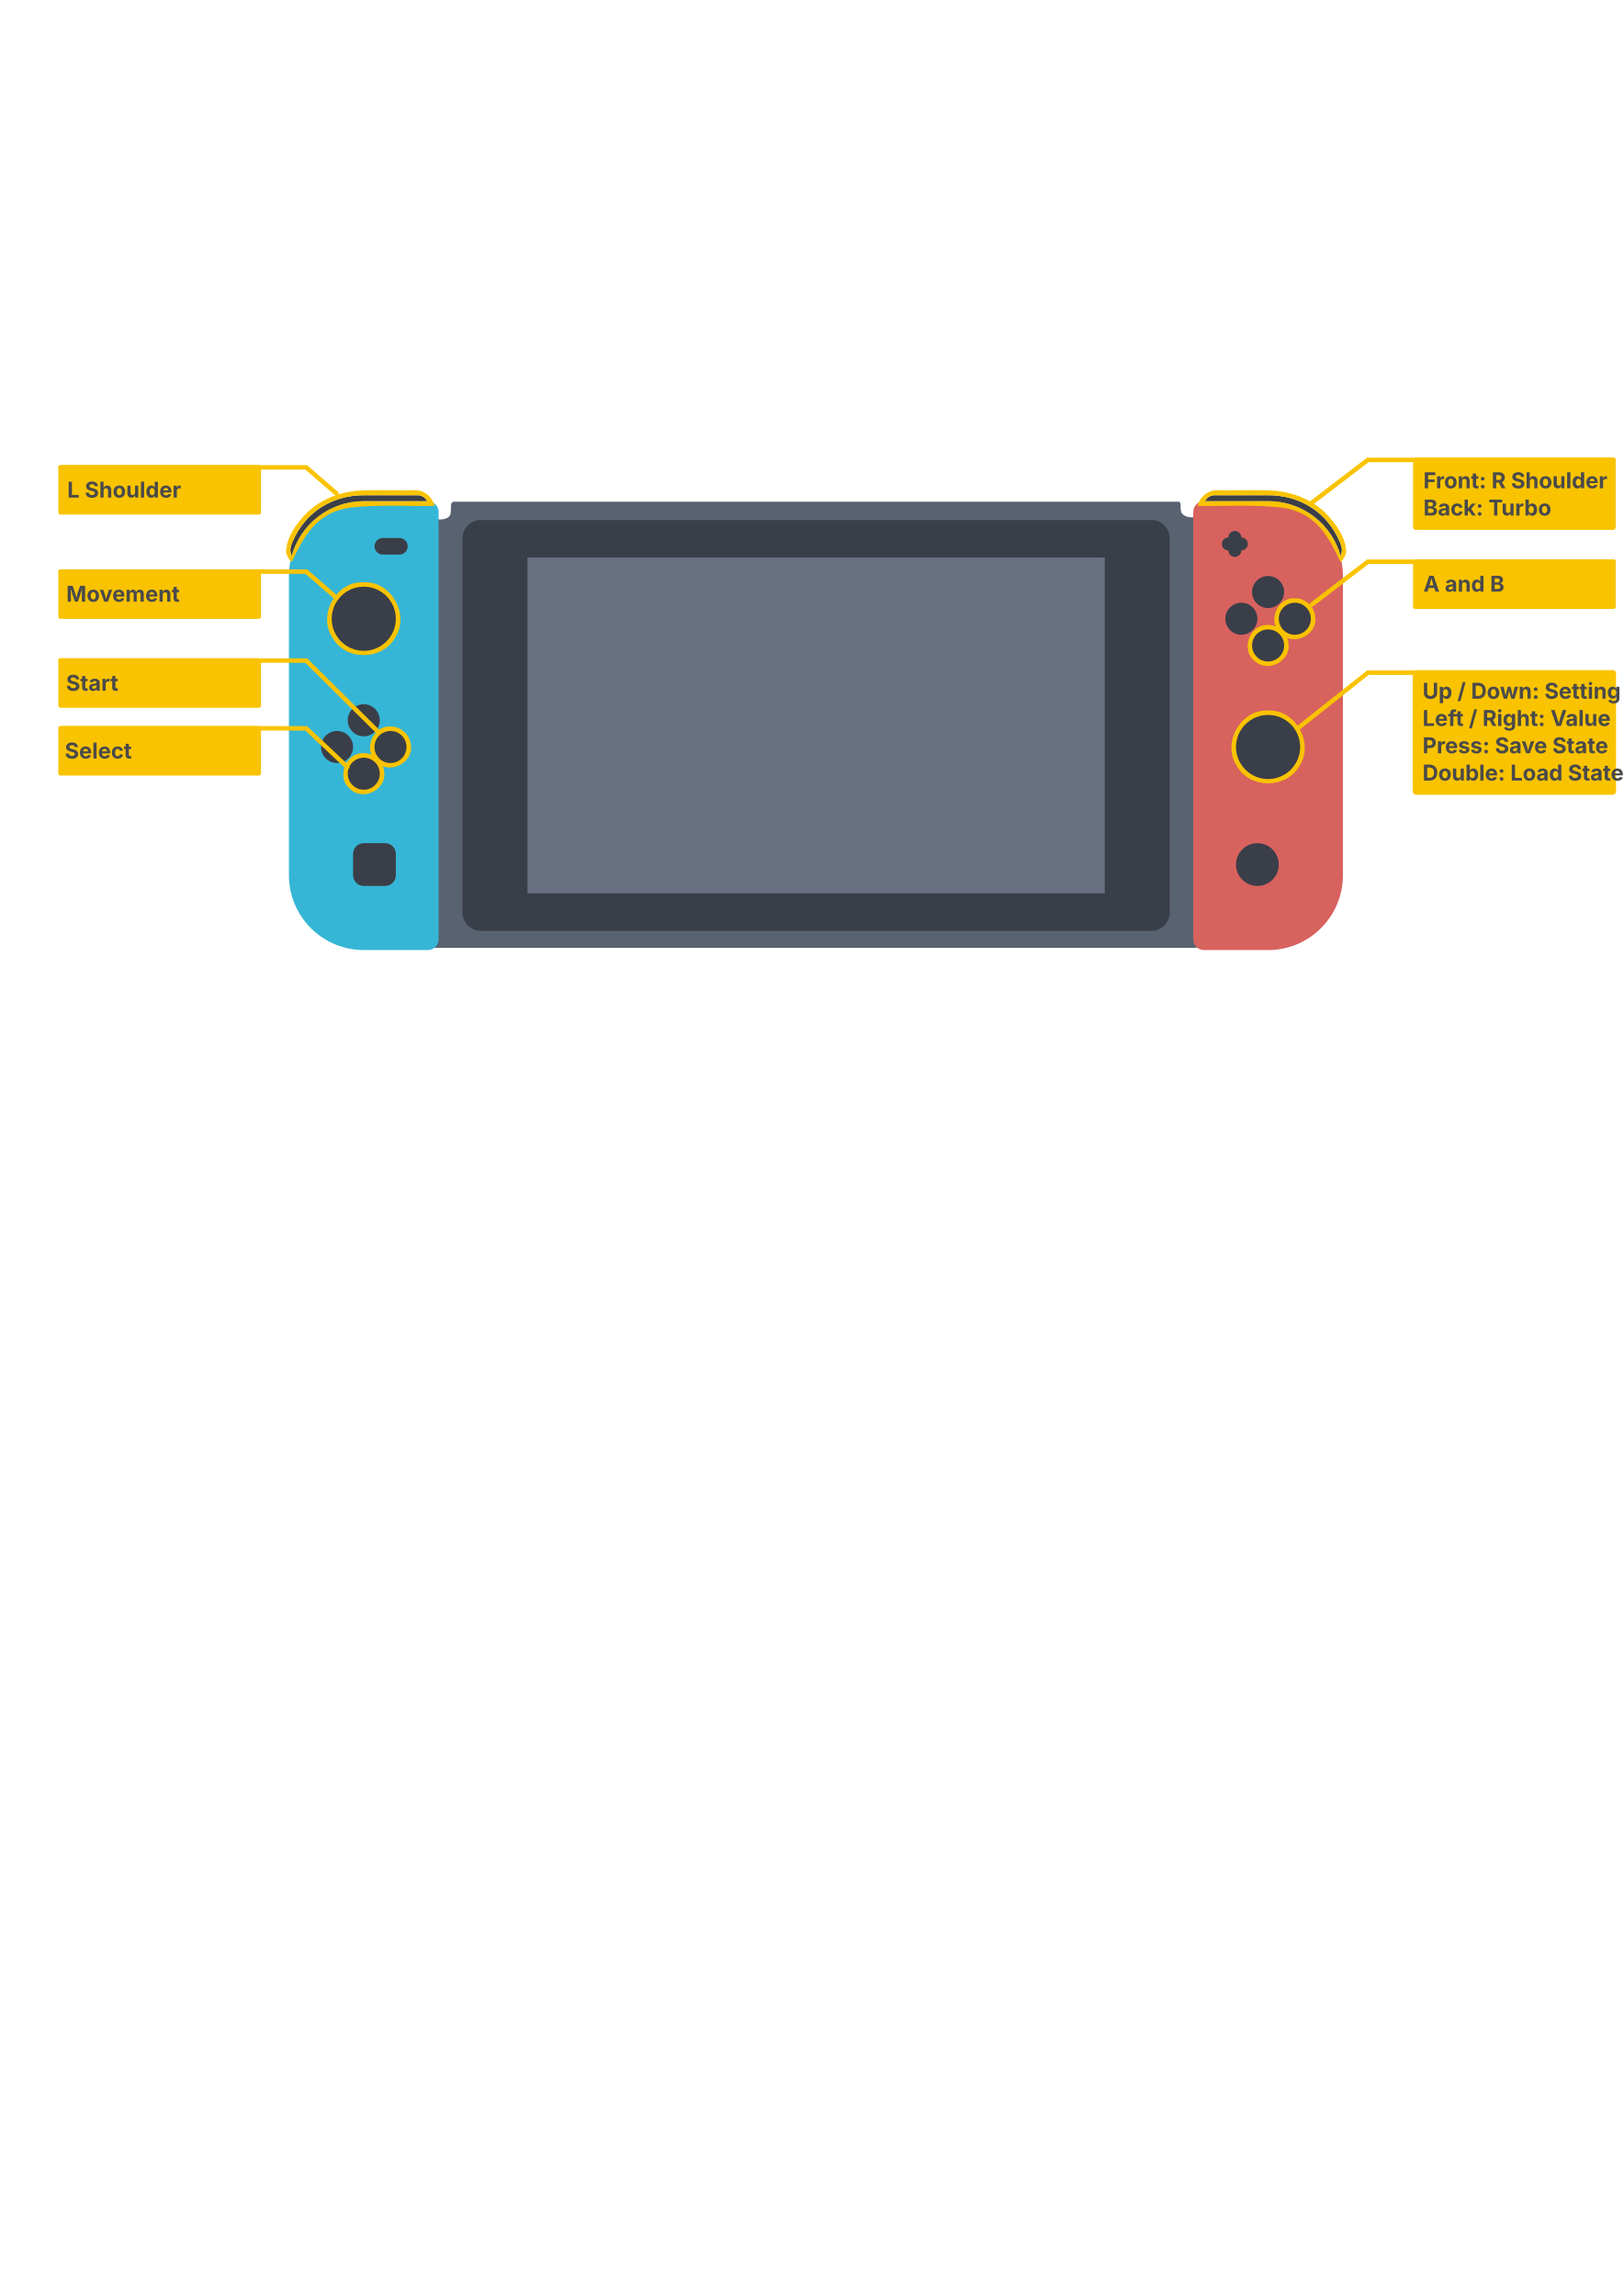
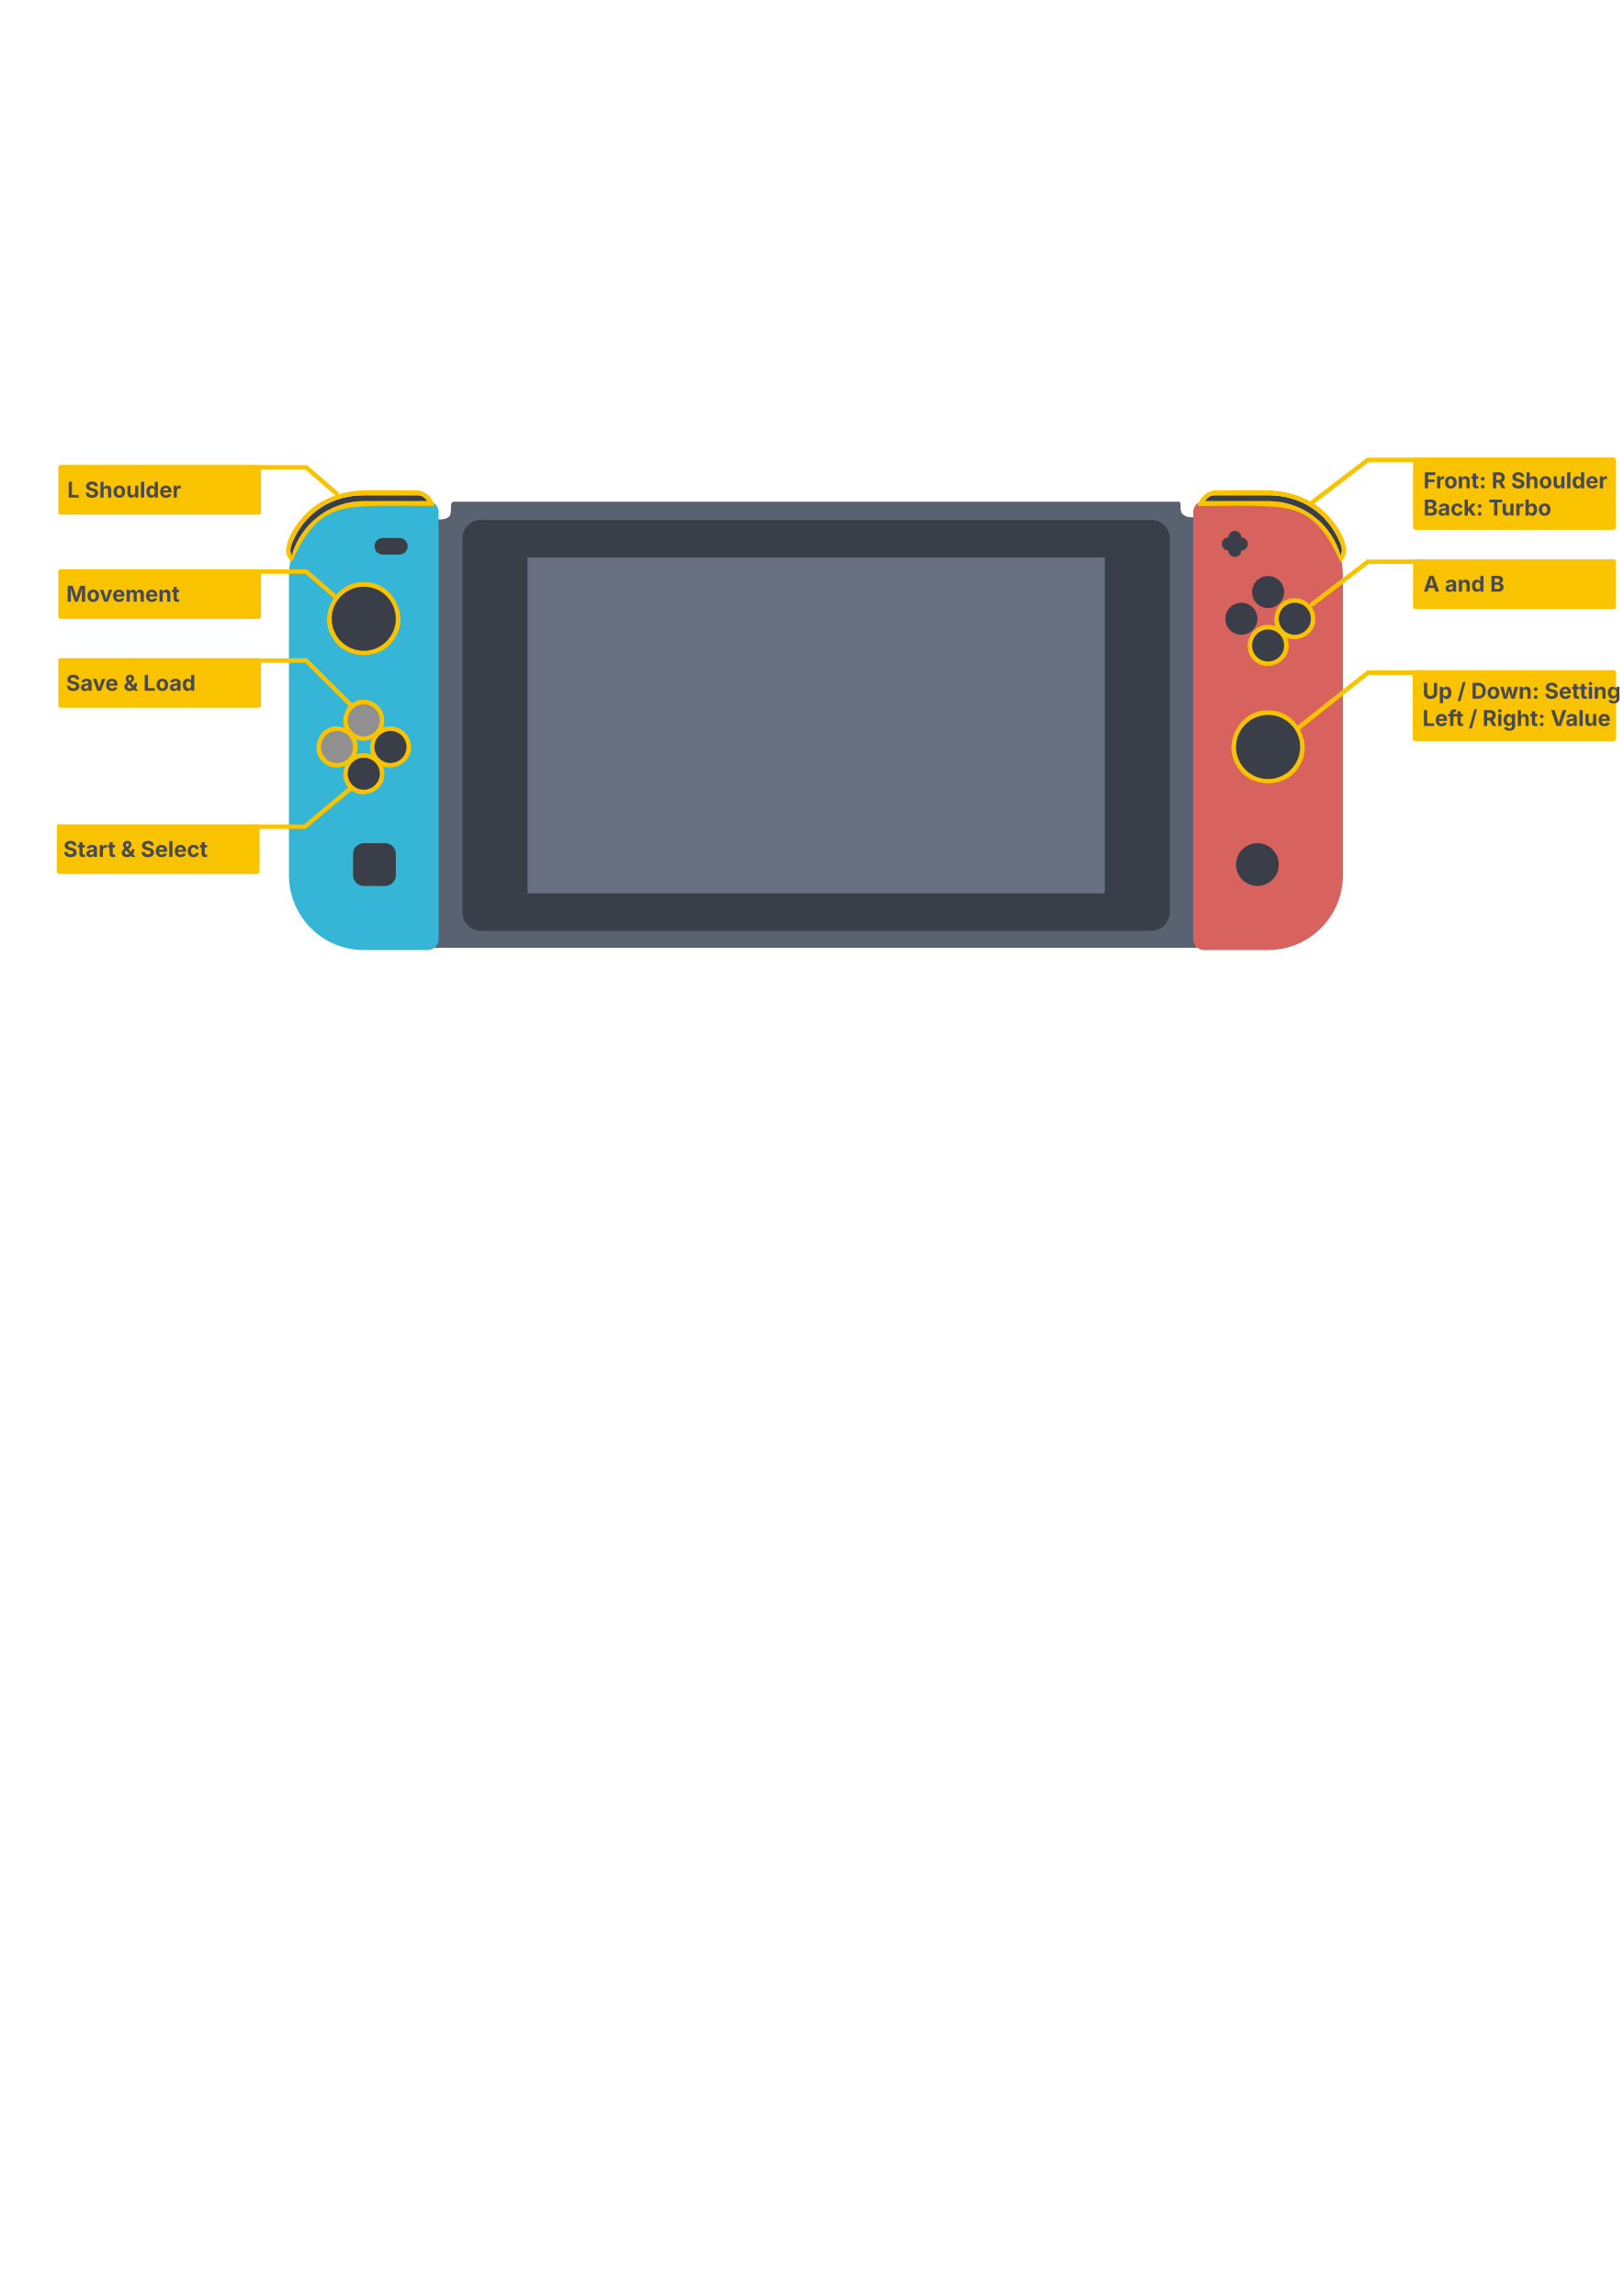
<svg xmlns="http://www.w3.org/2000/svg" width="210mm" height="297mm" viewBox="0 0 210 297" id="svg2" version="1.1">
  <defs id="defs4" />
  <g id="layer1">
    <path style="fill:#586270;stroke-width:0.349" d="m 58.082,66.818 c 0.513,-0.513 -0.094,-1.92 0.641,-1.92 l 0.931,0 90.948,0 1.822,0 c 0.527,0 0.027,1.106 0.496,1.575 0.706,0.706 1.863,0.365 1.863,0.365 l 0,55.77 -98.618,0 0,-55.48 c 0,0 1.328,0.28 1.918,-0.31 z" id="path4143" />
    <path style="fill:#d8625e;stroke-width:0.162" d="m 164.007,122.894 -8.295,0 c -0.764,0 -1.383,-0.619 -1.383,-1.382 l 0,-55.299 c 0,-0.764 0.619,-1.383 1.383,-1.383 l 8.295,0 c 2.567,0 5.028,1.02 6.843,2.835 1.815,1.815 2.835,4.276 2.835,6.843 l 0,38.71 c 0,5.344 -4.333,9.677 -9.678,9.677 z m 0,0" id="path4181" />
    <path style="fill:#f9c300;fill-opacity:1;stroke-width:0.162" d="m 163.78,91.906 c -3.447,0.009 -5.736,4.31 -3.816,7.174 1.643,3 6.46,2.992 8.093,-0.013 1.908,-2.865 -0.383,-7.151 -3.823,-7.161 -0.151,-0.007 -0.303,-0.007 -0.454,0 z" id="path4452" />
    <path style="fill:#36b6d6;stroke-width:0.162" d="m 47.047,64.83 8.295,0 c 0.764,0 1.383,0.619 1.383,1.383 l 0,55.299 c 0,0.763 -0.619,1.382 -1.383,1.382 l -8.295,0 c -2.567,0 -5.028,-1.02 -6.843,-2.834 -1.815,-1.815 -2.835,-4.277 -2.835,-6.843 l 0,-38.71 c 0,-5.345 4.333,-9.678 9.678,-9.678 z m 0,0" id="path4183" />
+     <path id="path4929" d="m 43.459,93.977 c -2.278,-0.02 -3.429,3.178 -1.662,4.615 1.605,1.627 4.688,0.158 4.433,-2.114 -0.053,-1.419 -1.353,-2.592 -2.771,-2.5 z" style="fill:#f9c300;fill-opacity:1;stroke-width:0.162" />
    <path style="fill:#f9c300;fill-opacity:1;stroke-width:0.162" d="m 46.819,75.315 c -3.447,0.01 -5.734,4.31 -3.814,7.174 1.642,3 6.459,2.993 8.092,-0.012 1.909,-2.864 -0.38,-7.152 -3.821,-7.162 -0.152,-0.008 -0.305,-0.008 -0.457,0 z" id="path4342" />
    <path style="fill:#3a3e48;stroke-width:0.162" id="path4187" d="m 51.195,80.038 c 0,2.29 -1.857,4.148 -4.148,4.148 -2.29,0 -4.148,-1.857 -4.148,-4.148 0,-2.291 1.857,-4.148 4.148,-4.148 2.29,0 4.148,1.857 4.148,4.148 z m 0,0" />
    <path style="fill:#3a3e48;stroke-width:0.162" id="path4189" d="m 168.155,96.627 c 0,2.291 -1.857,4.148 -4.148,4.148 -2.29,0 -4.148,-1.857 -4.148,-4.148 0,-2.29 1.857,-4.147 4.148,-4.147 2.29,0 4.148,1.857 4.148,4.147 z m 0,0" />
    <path style="fill:#3a3e48;stroke-width:0.162" id="path4191" d="m 165.39,111.835 c 0,1.527 -1.238,2.765 -2.766,2.765 -1.527,0 -2.765,-1.238 -2.765,-2.765 0,-1.527 1.238,-2.765 2.765,-2.765 1.527,0 2.766,1.238 2.766,2.765 z m 0,0" />
    <path style="fill:#3a3e48;stroke-width:0.126" id="path4193" d="m 51.658,71.737 -2.145,0 c -0.593,0 -1.073,-0.48 -1.073,-1.073 0,-0.592 0.48,-1.072 1.073,-1.072 l 2.145,0 c 0.592,0 1.072,0.48 1.072,1.072 0,0.593 -0.48,1.073 -1.072,1.073 z m 0,0" />
-     <path style="fill:#3a3e48;stroke-width:0.162" id="path4197" d="m 49.121,93.171 c 0,1.145 -0.928,2.074 -2.074,2.074 -1.145,0 -2.074,-0.928 -2.074,-2.074 0,-1.145 0.928,-2.074 2.074,-2.074 1.145,0 2.074,0.928 2.074,2.074 z m 0,0" />
+     <path id="path4931" d="m 46.915,90.521 c -2.278,-0.018 -3.428,3.177 -1.662,4.615 1.606,1.627 4.687,0.158 4.433,-2.114 -0.054,-1.419 -1.352,-2.591 -2.771,-2.5 z" style="fill:#f9c300;fill-opacity:1;stroke-width:0.162" />
+     <path style="fill:#909090;stroke-width:0.162;fill-opacity:1" id="path4197" d="m 49.121,93.171 c 0,1.145 -0.928,2.074 -2.074,2.074 -1.145,0 -2.074,-0.928 -2.074,-2.074 0,-1.145 0.928,-2.074 2.074,-2.074 1.145,0 2.074,0.928 2.074,2.074 z m 0,0" />
    <path style="fill:#f9c300;fill-opacity:1;stroke-width:0.162" d="m 46.925,97.433 c -2.278,-0.02 -3.429,3.178 -1.662,4.615 1.605,1.627 4.688,0.158 4.433,-2.114 -0.053,-1.419 -1.353,-2.592 -2.771,-2.5 z" id="path4398" />
    <path style="fill:#3a3e48;stroke-width:0.162" id="path4199" d="m 49.121,100.084 c 0,1.145 -0.928,2.073 -2.074,2.073 -1.145,0 -2.074,-0.928 -2.074,-2.073 0,-1.145 0.928,-2.074 2.074,-2.074 1.145,0 2.074,0.928 2.074,2.074 z m 0,0" />
    <path style="fill:#f9c300;fill-opacity:1;stroke-width:0.162" d="m 50.381,93.977 c -2.278,-0.018 -3.428,3.177 -1.662,4.615 1.606,1.627 4.687,0.158 4.433,-2.114 -0.054,-1.419 -1.352,-2.591 -2.771,-2.5 z" id="path4372" />
    <path style="fill:#3a3e48;stroke-width:0.162" id="path4201" d="m 52.577,96.627 c 0,1.145 -0.928,2.074 -2.074,2.074 -1.145,0 -2.073,-0.928 -2.073,-2.074 0,-1.145 0.928,-2.073 2.073,-2.073 1.145,0 2.074,0.928 2.074,2.073 z m 0,0" />
-     <path style="fill:#3a3e48;stroke-width:0.162" id="path4203" d="m 45.664,96.627 c 0,1.145 -0.928,2.074 -2.073,2.074 -1.145,0 -2.074,-0.928 -2.074,-2.074 0,-1.145 0.928,-2.073 2.074,-2.073 1.145,0 2.073,0.928 2.073,2.073 z m 0,0" />
+     <path style="fill:#909090;stroke-width:0.162;fill-opacity:1" id="path4203" d="m 45.664,96.627 c 0,1.145 -0.928,2.074 -2.073,2.074 -1.145,0 -2.074,-0.928 -2.074,-2.074 0,-1.145 0.928,-2.073 2.074,-2.073 1.145,0 2.073,0.928 2.073,2.073 z m 0,0" />
    <path style="fill:#3a3e48;fill-opacity:1;stroke-width:0.162" id="path4205" d="m 166.081,76.582 c 0,1.145 -0.928,2.073 -2.074,2.073 -1.145,0 -2.074,-0.928 -2.074,-2.073 0,-1.145 0.928,-2.074 2.074,-2.074 1.145,0 2.074,0.928 2.074,2.074 z m 0,0" />
    <path style="fill:#f9c300;fill-opacity:1;stroke-width:0.162" d="m 163.885,80.843 c -2.278,-0.019 -3.428,3.176 -1.663,4.615 1.606,1.627 4.689,0.159 4.435,-2.114 -0.055,-1.419 -1.352,-2.592 -2.772,-2.5 z" id="path4434" />
    <path style="fill:#3a3e48;stroke-width:0.162" id="path4207" d="m 166.081,83.494 c 0,1.145 -0.928,2.074 -2.074,2.074 -1.145,0 -2.074,-0.928 -2.074,-2.074 0,-1.145 0.928,-2.074 2.074,-2.074 1.145,0 2.074,0.929 2.074,2.074 z m 0,0" />
    <path style="fill:#f9c300;fill-opacity:1;stroke-width:0.162" d="m 167.341,77.387 c -2.278,-0.019 -3.428,3.178 -1.661,4.615 1.607,1.628 4.689,0.156 4.433,-2.118 -0.057,-1.418 -1.353,-2.589 -2.772,-2.498 z" id="path4430" />
    <path style="fill:#3a3e48;stroke-width:0.162" id="path4209" d="m 169.537,80.038 c 0,1.145 -0.928,2.074 -2.074,2.074 -1.145,0 -2.073,-0.928 -2.073,-2.074 0,-1.145 0.928,-2.074 2.073,-2.074 1.145,0 2.074,0.928 2.074,2.074 z m 0,0" />
    <path style="fill:#3a3e48;stroke-width:0.162" id="path4211" d="m 162.624,80.038 c 0,1.145 -0.928,2.074 -2.073,2.074 -1.145,0 -2.074,-0.928 -2.074,-2.074 0,-1.145 0.928,-2.074 2.074,-2.074 1.145,0 2.073,0.928 2.073,2.074 z m 0,0" />
    <path style="fill:#3a3e48;stroke-width:0.162" id="path4213" d="m 47.047,109.07 2.765,0 c 0.764,0 1.383,0.619 1.383,1.383 l 0,2.765 c 0,0.763 -0.619,1.382 -1.383,1.382 l -2.765,0 c -0.763,0 -1.383,-0.619 -1.383,-1.382 l 0,-2.765 c 0,-0.764 0.62,-1.383 1.383,-1.383 z m 0,0" />
    <rect style="opacity:1;fill:#3a3e48;fill-opacity:1;stroke:none;stroke-width:0.81;stroke-linejoin:round;stroke-miterlimit:4;stroke-dasharray:none;stroke-opacity:1" id="rect4319" width="91.472" height="53.141" x="59.815" y="67.263" ry="2.388" />
    <rect ry="0" y="72.115" x="68.221" height="43.438" width="74.661" id="rect4321" style="opacity:1;fill:#687082;fill-opacity:1;stroke:none;stroke-width:0.662;stroke-linejoin:round;stroke-miterlimit:4;stroke-dasharray:none;stroke-opacity:1" />
    <g id="g4376" transform="matrix(0.2899019,0,0,0.2899019,96.47176,54.86043)">
      <path id="path4346" d="m -182.634,77.508 -13.541,-11.696 -109.581,0" style="fill:none;fill-rule:evenodd;stroke:#f9c300;stroke-width:2;stroke-linecap:round;stroke-linejoin:miter;stroke-miterlimit:4;stroke-dasharray:none;stroke-opacity:1" />
      <rect y="65.812" x="-305.756" height="20.088" width="88.42" id="rect4348" style="opacity:1;fill:#f9c300;fill-opacity:1;stroke:#f9c300;stroke-width:2;stroke-linecap:round;stroke-linejoin:round;stroke-miterlimit:4;stroke-dasharray:none;stroke-opacity:1" />
      <text id="text4350" y="81.761" x="-303.81" style="font-style:normal;font-variant:normal;font-weight:normal;font-stretch:normal;font-size:6.613px;line-height:125%;font-family:'SF Pro Display';-inkscape-font-specification:'SF Pro Display';letter-spacing:0px;word-spacing:0px;fill:#4a4a4a;fill-opacity:1;stroke:none;stroke-width:0.165px;stroke-linecap:butt;stroke-linejoin:miter;stroke-opacity:1" xml:space="preserve">
        <tspan id="tspan4354" style="font-style:normal;font-variant:normal;font-weight:normal;font-stretch:normal;font-family:'SF Pro Display';-inkscape-font-specification:'SF Pro Display';fill:#4a4a4a;fill-opacity:1;stroke-width:0.165px" y="81.761" x="-303.81" />
      </text>
      <text xml:space="preserve" style="font-style:normal;font-variant:normal;font-weight:bold;font-stretch:normal;font-size:6.613px;line-height:125%;font-family:'SF Pro Display';-inkscape-font-specification:'SF Pro Display Bold';letter-spacing:0px;word-spacing:0px;fill:#4a4a4a;fill-opacity:1;stroke:none;stroke-width:0.165px;stroke-linecap:butt;stroke-linejoin:miter;stroke-opacity:1" x="-303.231" y="79.231" id="text4368">
        <tspan x="-303.231" y="79.231" style="font-style:normal;font-variant:normal;font-weight:bold;font-stretch:normal;font-size:9.735px;font-family:'SF Pro Display';-inkscape-font-specification:'SF Pro Display Bold';fill:#4a4a4a;fill-opacity:1;stroke-width:0.165px" id="tspan4370">Movement</tspan>
      </text>
      <flowRoot xml:space="preserve" id="flowRoot4558" style="fill:black;stroke:none;stroke-opacity:1;stroke-width:1px;stroke-linejoin:miter;stroke-linecap:butt;fill-opacity:1;font-family:sans-serif;font-style:normal;font-weight:normal;font-size:40px;line-height:125%;letter-spacing:0px;word-spacing:0px">
        <flowRegion id="flowRegion4560">
          <rect id="rect4562" width="47.5" height="45.714" x="-11.071" y="238.234" />
        </flowRegion>
        <flowPara id="flowPara4564" />
      </flowRoot>
    </g>
    <g id="g4384" transform="matrix(0.2899019,0,0,0.2899019,96.47176,66.3665)">
-       <path style="fill:none;fill-rule:evenodd;stroke:#f9c300;stroke-width:2;stroke-linecap:round;stroke-linejoin:miter;stroke-miterlimit:4;stroke-dasharray:none;stroke-opacity:1" d="m -163.931,97.779 -32.245,-31.967 -109.581,0" id="path4386" />
+       <path style="fill:none;fill-rule:evenodd;stroke:#f9c300;stroke-width:2;stroke-linecap:round;stroke-linejoin:miter;stroke-miterlimit:4;stroke-dasharray:none;stroke-opacity:1" d="m -175.685,86.255 -20.49,-20.443 -109.581,0" id="path4386" />
      <rect style="opacity:1;fill:#f9c300;fill-opacity:1;stroke:#f9c300;stroke-width:2;stroke-linecap:round;stroke-linejoin:round;stroke-miterlimit:4;stroke-dasharray:none;stroke-opacity:1" id="rect4388" width="88.42" height="20.088" x="-305.756" y="65.812" />
      <text xml:space="preserve" style="font-style:normal;font-variant:normal;font-weight:normal;font-stretch:normal;font-size:6.613px;line-height:125%;font-family:'SF Pro Display';-inkscape-font-specification:'SF Pro Display';letter-spacing:0px;word-spacing:0px;fill:#4a4a4a;fill-opacity:1;stroke:none;stroke-width:0.165px;stroke-linecap:butt;stroke-linejoin:miter;stroke-opacity:1" x="-303.81" y="81.761" id="text4390">
        <tspan x="-303.81" y="81.761" style="font-style:normal;font-variant:normal;font-weight:normal;font-stretch:normal;font-family:'SF Pro Display';-inkscape-font-specification:'SF Pro Display';fill:#4a4a4a;fill-opacity:1;stroke-width:0.165px" id="tspan4392" />
      </text>
      <text id="text4394" y="79.288" x="-303.324" style="font-style:normal;font-variant:normal;font-weight:bold;font-stretch:normal;font-size:6.613px;line-height:125%;font-family:'SF Pro Display';-inkscape-font-specification:'SF Pro Display Bold';letter-spacing:0px;word-spacing:0px;fill:#4a4a4a;fill-opacity:1;stroke:none;stroke-width:0.165px;stroke-linecap:butt;stroke-linejoin:miter;stroke-opacity:1" xml:space="preserve">
-         <tspan id="tspan4396" style="font-style:normal;font-variant:normal;font-weight:bold;font-stretch:normal;font-size:9.735px;font-family:'SF Pro Display';-inkscape-font-specification:'SF Pro Display Bold';fill:#4a4a4a;fill-opacity:1;stroke-width:0.165px" y="79.288" x="-303.324">Start</tspan>
+         <tspan id="tspan4396" style="font-style:normal;font-variant:normal;font-weight:bold;font-stretch:normal;font-size:9.735px;font-family:'SF Pro Display';-inkscape-font-specification:'SF Pro Display Bold';fill:#4a4a4a;fill-opacity:1;stroke-width:0.165px" y="79.288" x="-303.324" dx="0 0 0 0 0 0">Save &amp; Load</tspan>
      </text>
    </g>
-     <g transform="matrix(0.2899019,0,0,0.2899019,96.47176,75.13258)" id="g4402">
-       <path id="path4404" d="m -177.857,83.071 -18.319,-17.259 -109.581,0" style="fill:none;fill-rule:evenodd;stroke:#f9c300;stroke-width:2;stroke-linecap:round;stroke-linejoin:miter;stroke-miterlimit:4;stroke-dasharray:none;stroke-opacity:1" />
+     <g transform="matrix(0.2899019,0,0,0.2899019,96.28277,87.86136)" id="g4402">
+       <path id="path4404" d="m -175.989,48.935 -20.187,16.877 -109.581,0" style="fill:none;fill-rule:evenodd;stroke:#f9c300;stroke-width:2;stroke-linecap:round;stroke-linejoin:miter;stroke-miterlimit:4;stroke-dasharray:none;stroke-opacity:1" />
      <rect y="65.812" x="-305.756" height="20.088" width="88.42" id="rect4406" style="opacity:1;fill:#f9c300;fill-opacity:1;stroke:#f9c300;stroke-width:2;stroke-linecap:round;stroke-linejoin:round;stroke-miterlimit:4;stroke-dasharray:none;stroke-opacity:1" />
      <text id="text4408" y="81.761" x="-303.81" style="font-style:normal;font-variant:normal;font-weight:normal;font-stretch:normal;font-size:6.613px;line-height:125%;font-family:'SF Pro Display';-inkscape-font-specification:'SF Pro Display';letter-spacing:0px;word-spacing:0px;fill:#4a4a4a;fill-opacity:1;stroke:none;stroke-width:0.165px;stroke-linecap:butt;stroke-linejoin:miter;stroke-opacity:1" xml:space="preserve">
        <tspan id="tspan4410" style="font-style:normal;font-variant:normal;font-weight:normal;font-stretch:normal;font-family:'SF Pro Display';-inkscape-font-specification:'SF Pro Display';fill:#4a4a4a;fill-opacity:1;stroke-width:0.165px" y="81.761" x="-303.81" />
      </text>
      <text xml:space="preserve" style="font-style:normal;font-variant:normal;font-weight:bold;font-stretch:normal;font-size:6.613px;line-height:125%;font-family:'SF Pro Display';-inkscape-font-specification:'SF Pro Display Bold';letter-spacing:0px;word-spacing:0px;fill:#4a4a4a;fill-opacity:1;stroke:none;stroke-width:0.165px;stroke-linecap:butt;stroke-linejoin:miter;stroke-opacity:1" x="-303.887" y="79.288" id="text4412">
-         <tspan x="-303.887" y="79.288" style="font-style:normal;font-variant:normal;font-weight:bold;font-stretch:normal;font-size:9.735px;font-family:'SF Pro Display';-inkscape-font-specification:'SF Pro Display Bold';fill:#4a4a4a;fill-opacity:1;stroke-width:0.165px" id="tspan4414">Select</tspan>
+         <tspan x="-303.887" y="79.288" style="font-style:normal;font-variant:normal;font-weight:bold;font-stretch:normal;font-size:9.735px;font-family:'SF Pro Display';-inkscape-font-specification:'SF Pro Display Bold';fill:#4a4a4a;fill-opacity:1;stroke-width:0.165px" id="tspan4414">Start &amp; Select</tspan>
      </text>
    </g>
    <g id="g4416" transform="matrix(-0.2899019,0,0,0.2899019,120.0383,53.58198)">
      <path style="fill:none;fill-rule:evenodd;stroke:#f9c300;stroke-width:2;stroke-linecap:round;stroke-linejoin:miter;stroke-miterlimit:4;stroke-dasharray:none;stroke-opacity:1" d="m -171.275,84.857 -24.9,-19.046 -109.581,0" id="path4418" />
      <rect style="opacity:1;fill:#f9c300;fill-opacity:1;stroke:#f9c300;stroke-width:2;stroke-linecap:round;stroke-linejoin:round;stroke-miterlimit:4;stroke-dasharray:none;stroke-opacity:1" id="rect4420" width="88.42" height="20.088" x="-305.756" y="65.812" />
      <text xml:space="preserve" style="font-style:normal;font-variant:normal;font-weight:normal;font-stretch:normal;font-size:6.613px;line-height:125%;font-family:'SF Pro Display';-inkscape-font-specification:'SF Pro Display';letter-spacing:0px;word-spacing:0px;fill:#4a4a4a;fill-opacity:1;stroke:none;stroke-width:0.165px;stroke-linecap:butt;stroke-linejoin:miter;stroke-opacity:1" x="220.942" y="81.761" id="text4422" transform="scale(-1,1)">
        <tspan x="220.942" y="81.761" style="font-style:normal;font-variant:normal;font-weight:normal;font-stretch:normal;font-family:'SF Pro Display';-inkscape-font-specification:'SF Pro Display';fill:#4a4a4a;fill-opacity:1;stroke-width:0.165px" id="tspan4424" />
      </text>
      <text id="text4426" y="79.166" x="220.942" style="font-style:normal;font-variant:normal;font-weight:bold;font-stretch:normal;font-size:9.735px;line-height:125%;font-family:'SF Pro Display';-inkscape-font-specification:'SF Pro Display Bold';letter-spacing:0px;word-spacing:0px;fill:#4a4a4a;fill-opacity:1;stroke:none;stroke-width:0.165px;stroke-linecap:butt;stroke-linejoin:miter;stroke-opacity:1" xml:space="preserve" transform="scale(-1,1)">
        <tspan id="tspan4428" style="font-style:normal;font-variant:normal;font-weight:bold;font-stretch:normal;font-size:9.735px;font-family:'SF Pro Display';-inkscape-font-specification:'SF Pro Display Bold';fill:#4a4a4a;fill-opacity:1;stroke-width:0.165px" y="79.166" x="220.942">A and B</tspan>
      </text>
    </g>
    <g transform="matrix(-0.2899019,0,0,0.2899019,120.0383,67.93643)" id="g4456">
      <path id="path4458" d="m -165.039,90.527 -31.137,-24.715 -109.581,0" style="fill:none;fill-rule:evenodd;stroke:#f9c300;stroke-width:2;stroke-linecap:round;stroke-linejoin:miter;stroke-miterlimit:4;stroke-dasharray:none;stroke-opacity:1" />
-       <rect y="66.268" x="-305.3" height="52.427" width="87.507" id="rect4460" style="opacity:1;fill:#f9c300;fill-opacity:1;stroke:#f9c300;stroke-width:3.214;stroke-linecap:round;stroke-linejoin:round;stroke-miterlimit:4;stroke-dasharray:none;stroke-opacity:1" />
+       <rect y="65.867" x="-305.701" height="29.259" width="88.309" id="rect4460" style="opacity:1;fill:#f9c300;fill-opacity:1;stroke:#f9c300;stroke-width:2.412;stroke-linecap:round;stroke-linejoin:round;stroke-miterlimit:4;stroke-dasharray:none;stroke-opacity:1" />
      <text transform="scale(-1,1)" id="text4462" y="81.761" x="220.942" style="font-style:normal;font-variant:normal;font-weight:normal;font-stretch:normal;font-size:6.613px;line-height:125%;font-family:'SF Pro Display';-inkscape-font-specification:'SF Pro Display';letter-spacing:0px;word-spacing:0px;fill:#4a4a4a;fill-opacity:1;stroke:none;stroke-width:0.165px;stroke-linecap:butt;stroke-linejoin:miter;stroke-opacity:1" xml:space="preserve">
        <tspan id="tspan4464" style="font-style:normal;font-variant:normal;font-weight:normal;font-stretch:normal;font-family:'SF Pro Display';-inkscape-font-specification:'SF Pro Display';fill:#4a4a4a;fill-opacity:1;stroke-width:0.165px" y="81.761" x="220.942" />
      </text>
    </g>
    <text id="text4350-4" y="90.384" x="183.976" style="font-style:normal;font-variant:normal;font-weight:bold;font-stretch:normal;font-size:2.822px;line-height:125%;font-family:'SF Pro Display';-inkscape-font-specification:'SF Pro Display Bold';letter-spacing:0px;word-spacing:0px;fill:#4a4a4a;fill-opacity:1;stroke:none;stroke-width:0.048px;stroke-linecap:butt;stroke-linejoin:miter;stroke-opacity:1" xml:space="preserve">
      <tspan id="tspan4354-3" style="font-style:normal;font-variant:normal;font-weight:bold;font-stretch:normal;font-size:2.822px;font-family:'SF Pro Display';-inkscape-font-specification:'SF Pro Display Bold';fill:#4a4a4a;fill-opacity:1;stroke-width:0.048px" y="90.384" x="183.976">Up / Down: Setting</tspan>
-       <tspan style="font-style:normal;font-variant:normal;font-weight:bold;font-stretch:normal;font-size:2.822px;font-family:'SF Pro Display';-inkscape-font-specification:'SF Pro Display Bold';fill:#4a4a4a;fill-opacity:1;stroke-width:0.048px" y="93.912" x="183.976" id="tspan4488">Left / Right: Value</tspan>
-       <tspan style="font-style:normal;font-variant:normal;font-weight:bold;font-stretch:normal;font-size:2.822px;font-family:'SF Pro Display';-inkscape-font-specification:'SF Pro Display Bold';fill:#4a4a4a;fill-opacity:1;stroke-width:0.048px" y="97.439" x="183.976" id="tspan4566">Press: Save State</tspan>
-       <tspan style="font-style:normal;font-variant:normal;font-weight:bold;font-stretch:normal;font-size:2.822px;font-family:'SF Pro Display';-inkscape-font-specification:'SF Pro Display Bold';fill:#4a4a4a;fill-opacity:1;stroke-width:0.048px" y="100.967" x="183.976" id="tspan4568">Double: Load State</tspan>
+       <tspan style="font-style:normal;font-variant:normal;font-weight:bold;font-stretch:normal;font-size:2.822px;font-family:'SF Pro Display';-inkscape-font-specification:'SF Pro Display Bold';fill:#4a4a4a;fill-opacity:1;stroke-width:0.048px" y="93.912" x="183.976" id="tspan4568">Left / Right: Value</tspan>
    </text>
    <g id="g4492" transform="matrix(0.1761669,0,0,0.1761669,120.3485,58.42237)">
      <path d="m 228.189,72.533 -9.537,0 c -2.633,0 -4.768,-2.135 -4.768,-4.77 0,-2.633 2.135,-4.768 4.768,-4.768 l 9.537,0 c 2.635,0 4.77,2.135 4.77,4.768 0,2.635 -2.135,4.77 -4.77,4.77 z m 0,0" id="path4195" style="fill:#3a3e48;stroke-width:0.559" />
      <path style="fill:#3a3e48;stroke-width:0.559" id="path4490" d="m 218.653,72.532 0,-9.537 c 0,-2.633 2.135,-4.768 4.77,-4.768 2.633,0 4.768,2.135 4.768,4.768 l 0,9.537 c 0,2.635 -2.135,4.77 -4.768,4.77 -2.635,0 -4.77,-2.135 -4.77,-4.77 z m 0,0" />
    </g>
    <g id="g4518" transform="matrix(0.2899019,0,0,0.2899019,96.47176,50.71515)">
      <path transform="scale(0.2645833)" id="path4496" d="m -644.361,174.02 c -51.816,0 -99.066,27.414 -120.699,79.836 -4.782,11.589 -3.117,16.134 -0.891,22.559 14.769,-53.281 63.611,-92.395 121.59,-92.395 l 106.99,0 c -2.97,-5.922 -8.952,-10 -16.021,-10 z" style="fill:#3a3e48;fill-opacity:1;stroke-width:2.112" />
      <path transform="scale(0.2645833)" id="path4505" d="m -558.344,165.43 c -1.629,0.015 -3.278,0.149 -4.938,0.41 -26.28,-0.076 -52.561,-0.652 -78.84,-0.109 -40.661,0.526 -81.994,16.096 -107.779,48.494 -13.571,15.727 -25.69,35.796 -25.5,57.031 3.105,9.125 8.846,17.399 10.582,13.56 22.234,-49.168 46.021,-83.219 99.129,-90.179 46.728,-5.02 93.8,-2.072 140.697,-2.627 -3.691,-15.683 -17.601,-26.721 -33.352,-26.58 z m -86.018,8.59 90.969,0 c 7.069,0 13.052,4.078 16.021,10 l -106.99,0 c -57.978,0 -106.821,39.113 -121.59,92.395 -2.226,-6.424 -3.892,-10.97 0.891,-22.559 21.633,-52.422 68.883,-79.836 120.699,-79.836 z" style="fill:#f9c300;fill-opacity:1;stroke-width:2.112" />
    </g>
    <g id="g4522" transform="matrix(-0.2899019,0,0,0.2899019,114.6311,50.71515)">
      <path style="fill:#3a3e48;fill-opacity:1;stroke-width:2.112" d="m -644.361,174.02 c -51.816,0 -99.066,27.414 -120.699,79.836 -4.782,11.589 -3.117,16.134 -0.891,22.559 14.769,-53.281 63.611,-92.395 121.59,-92.395 l 106.99,0 c -2.97,-5.922 -8.952,-10 -16.021,-10 z" id="path4524" transform="scale(0.2645833)" />
      <path style="fill:#f9c300;fill-opacity:1;stroke-width:2.112" d="m -558.344,165.43 c -1.629,0.015 -3.278,0.149 -4.938,0.41 -26.28,-0.076 -52.561,-0.652 -78.84,-0.109 -40.661,0.526 -81.994,16.096 -107.779,48.494 -13.571,15.727 -25.69,35.796 -25.5,57.031 3.105,9.125 8.846,17.399 10.582,13.56 22.234,-49.168 46.021,-83.219 99.129,-90.179 46.728,-5.02 93.8,-2.072 140.697,-2.627 -3.691,-15.683 -17.601,-26.721 -33.352,-26.58 z m -86.018,8.59 90.969,0 c 7.069,0 13.052,4.078 16.021,10 l -106.99,0 c -57.978,0 -106.821,39.113 -121.59,92.395 -2.226,-6.424 -3.892,-10.97 0.891,-22.559 21.633,-52.422 68.883,-79.836 120.699,-79.836 z" id="path4526" transform="scale(0.2645833)" />
    </g>
    <g transform="matrix(0.2899019,0,0,0.2899019,96.47176,41.37857)" id="g4528">
      <path style="fill:none;fill-rule:evenodd;stroke:#f9c300;stroke-width:2;stroke-linecap:round;stroke-linejoin:miter;stroke-miterlimit:4;stroke-dasharray:none;stroke-opacity:1" d="m -182.634,77.508 -13.541,-11.696 -109.581,0" id="path4530" />
      <rect style="opacity:1;fill:#f9c300;fill-opacity:1;stroke:#f9c300;stroke-width:2;stroke-linecap:round;stroke-linejoin:round;stroke-miterlimit:4;stroke-dasharray:none;stroke-opacity:1" id="rect4532" width="88.42" height="20.088" x="-305.756" y="65.812" />
      <text xml:space="preserve" style="font-style:normal;font-variant:normal;font-weight:normal;font-stretch:normal;font-size:6.613px;line-height:125%;font-family:'SF Pro Display';-inkscape-font-specification:'SF Pro Display';letter-spacing:0px;word-spacing:0px;fill:#4a4a4a;fill-opacity:1;stroke:none;stroke-width:0.165px;stroke-linecap:butt;stroke-linejoin:miter;stroke-opacity:1" x="-303.81" y="81.761" id="text4534">
        <tspan x="-303.81" y="81.761" style="font-style:normal;font-variant:normal;font-weight:normal;font-stretch:normal;font-family:'SF Pro Display';-inkscape-font-specification:'SF Pro Display';fill:#4a4a4a;fill-opacity:1;stroke-width:0.165px" id="tspan4536" />
      </text>
      <text id="text4538" y="79.286" x="-302.775" style="font-style:normal;font-variant:normal;font-weight:bold;font-stretch:normal;font-size:9.735px;line-height:125%;font-family:'SF Pro Display';-inkscape-font-specification:'SF Pro Display Bold';letter-spacing:0px;word-spacing:0px;fill:#4a4a4a;fill-opacity:1;stroke:none;stroke-width:0.165px;stroke-linecap:butt;stroke-linejoin:miter;stroke-opacity:1" xml:space="preserve">
        <tspan id="tspan4540" style="font-style:normal;font-variant:normal;font-weight:bold;font-stretch:normal;font-size:9.735px;font-family:'SF Pro Display';-inkscape-font-specification:'SF Pro Display Bold';fill:#4a4a4a;fill-opacity:1;stroke-width:0.165px" y="79.286" x="-302.775">L Shoulder</tspan>
      </text>
    </g>
    <g transform="matrix(-1,0,0,1,81.2914,-35.54685)" id="g4542">
      <path id="path4544" d="m -88.4,100.557 -7.219,-5.521 -31.768,0" style="fill:none;fill-rule:evenodd;stroke:#f9c300;stroke-width:0.58;stroke-linecap:round;stroke-linejoin:miter;stroke-miterlimit:4;stroke-dasharray:none;stroke-opacity:1" />
      <rect y="95.098" x="-127.324" height="8.639" width="25.508" id="rect4546" style="opacity:1;fill:#f9c300;fill-opacity:1;stroke:#f9c300;stroke-width:0.704;stroke-linecap:round;stroke-linejoin:round;stroke-miterlimit:4;stroke-dasharray:none;stroke-opacity:1" />
      <text transform="scale(-1,1)" id="text4548" y="81.761" x="220.942" style="font-style:normal;font-variant:normal;font-weight:normal;font-stretch:normal;font-size:6.613px;line-height:125%;font-family:'SF Pro Display';-inkscape-font-specification:'SF Pro Display';letter-spacing:0px;word-spacing:0px;fill:#4a4a4a;fill-opacity:1;stroke:none;stroke-width:0.165px;stroke-linecap:butt;stroke-linejoin:miter;stroke-opacity:1" xml:space="preserve">
        <tspan id="tspan4550" style="font-style:normal;font-variant:normal;font-weight:normal;font-stretch:normal;font-family:'SF Pro Display';-inkscape-font-specification:'SF Pro Display';fill:#4a4a4a;fill-opacity:1;stroke-width:0.165px" y="81.761" x="220.942" />
      </text>
      <text transform="scale(-1,1)" xml:space="preserve" style="font-style:normal;font-variant:normal;font-weight:bold;font-stretch:normal;font-size:2.822px;line-height:125%;font-family:'SF Pro Display';-inkscape-font-specification:'SF Pro Display Bold';letter-spacing:0px;word-spacing:0px;fill:#4a4a4a;fill-opacity:1;stroke:none;stroke-width:0.048px;stroke-linecap:butt;stroke-linejoin:miter;stroke-opacity:1" x="102.798" y="98.707" id="text4552">
        <tspan x="102.798" y="98.707" style="font-style:normal;font-variant:normal;font-weight:bold;font-stretch:normal;font-size:2.822px;font-family:'SF Pro Display';-inkscape-font-specification:'SF Pro Display Bold';fill:#4a4a4a;fill-opacity:1;stroke-width:0.048px" id="tspan4554">Front: R Shoulder</tspan>
        <tspan x="102.798" y="102.234" style="font-style:normal;font-variant:normal;font-weight:bold;font-stretch:normal;font-size:2.822px;font-family:'SF Pro Display';-inkscape-font-specification:'SF Pro Display Bold';fill:#4a4a4a;fill-opacity:1;stroke-width:0.048px" id="tspan4556">Back: Turbo</tspan>
      </text>
    </g>
  </g>
</svg>
